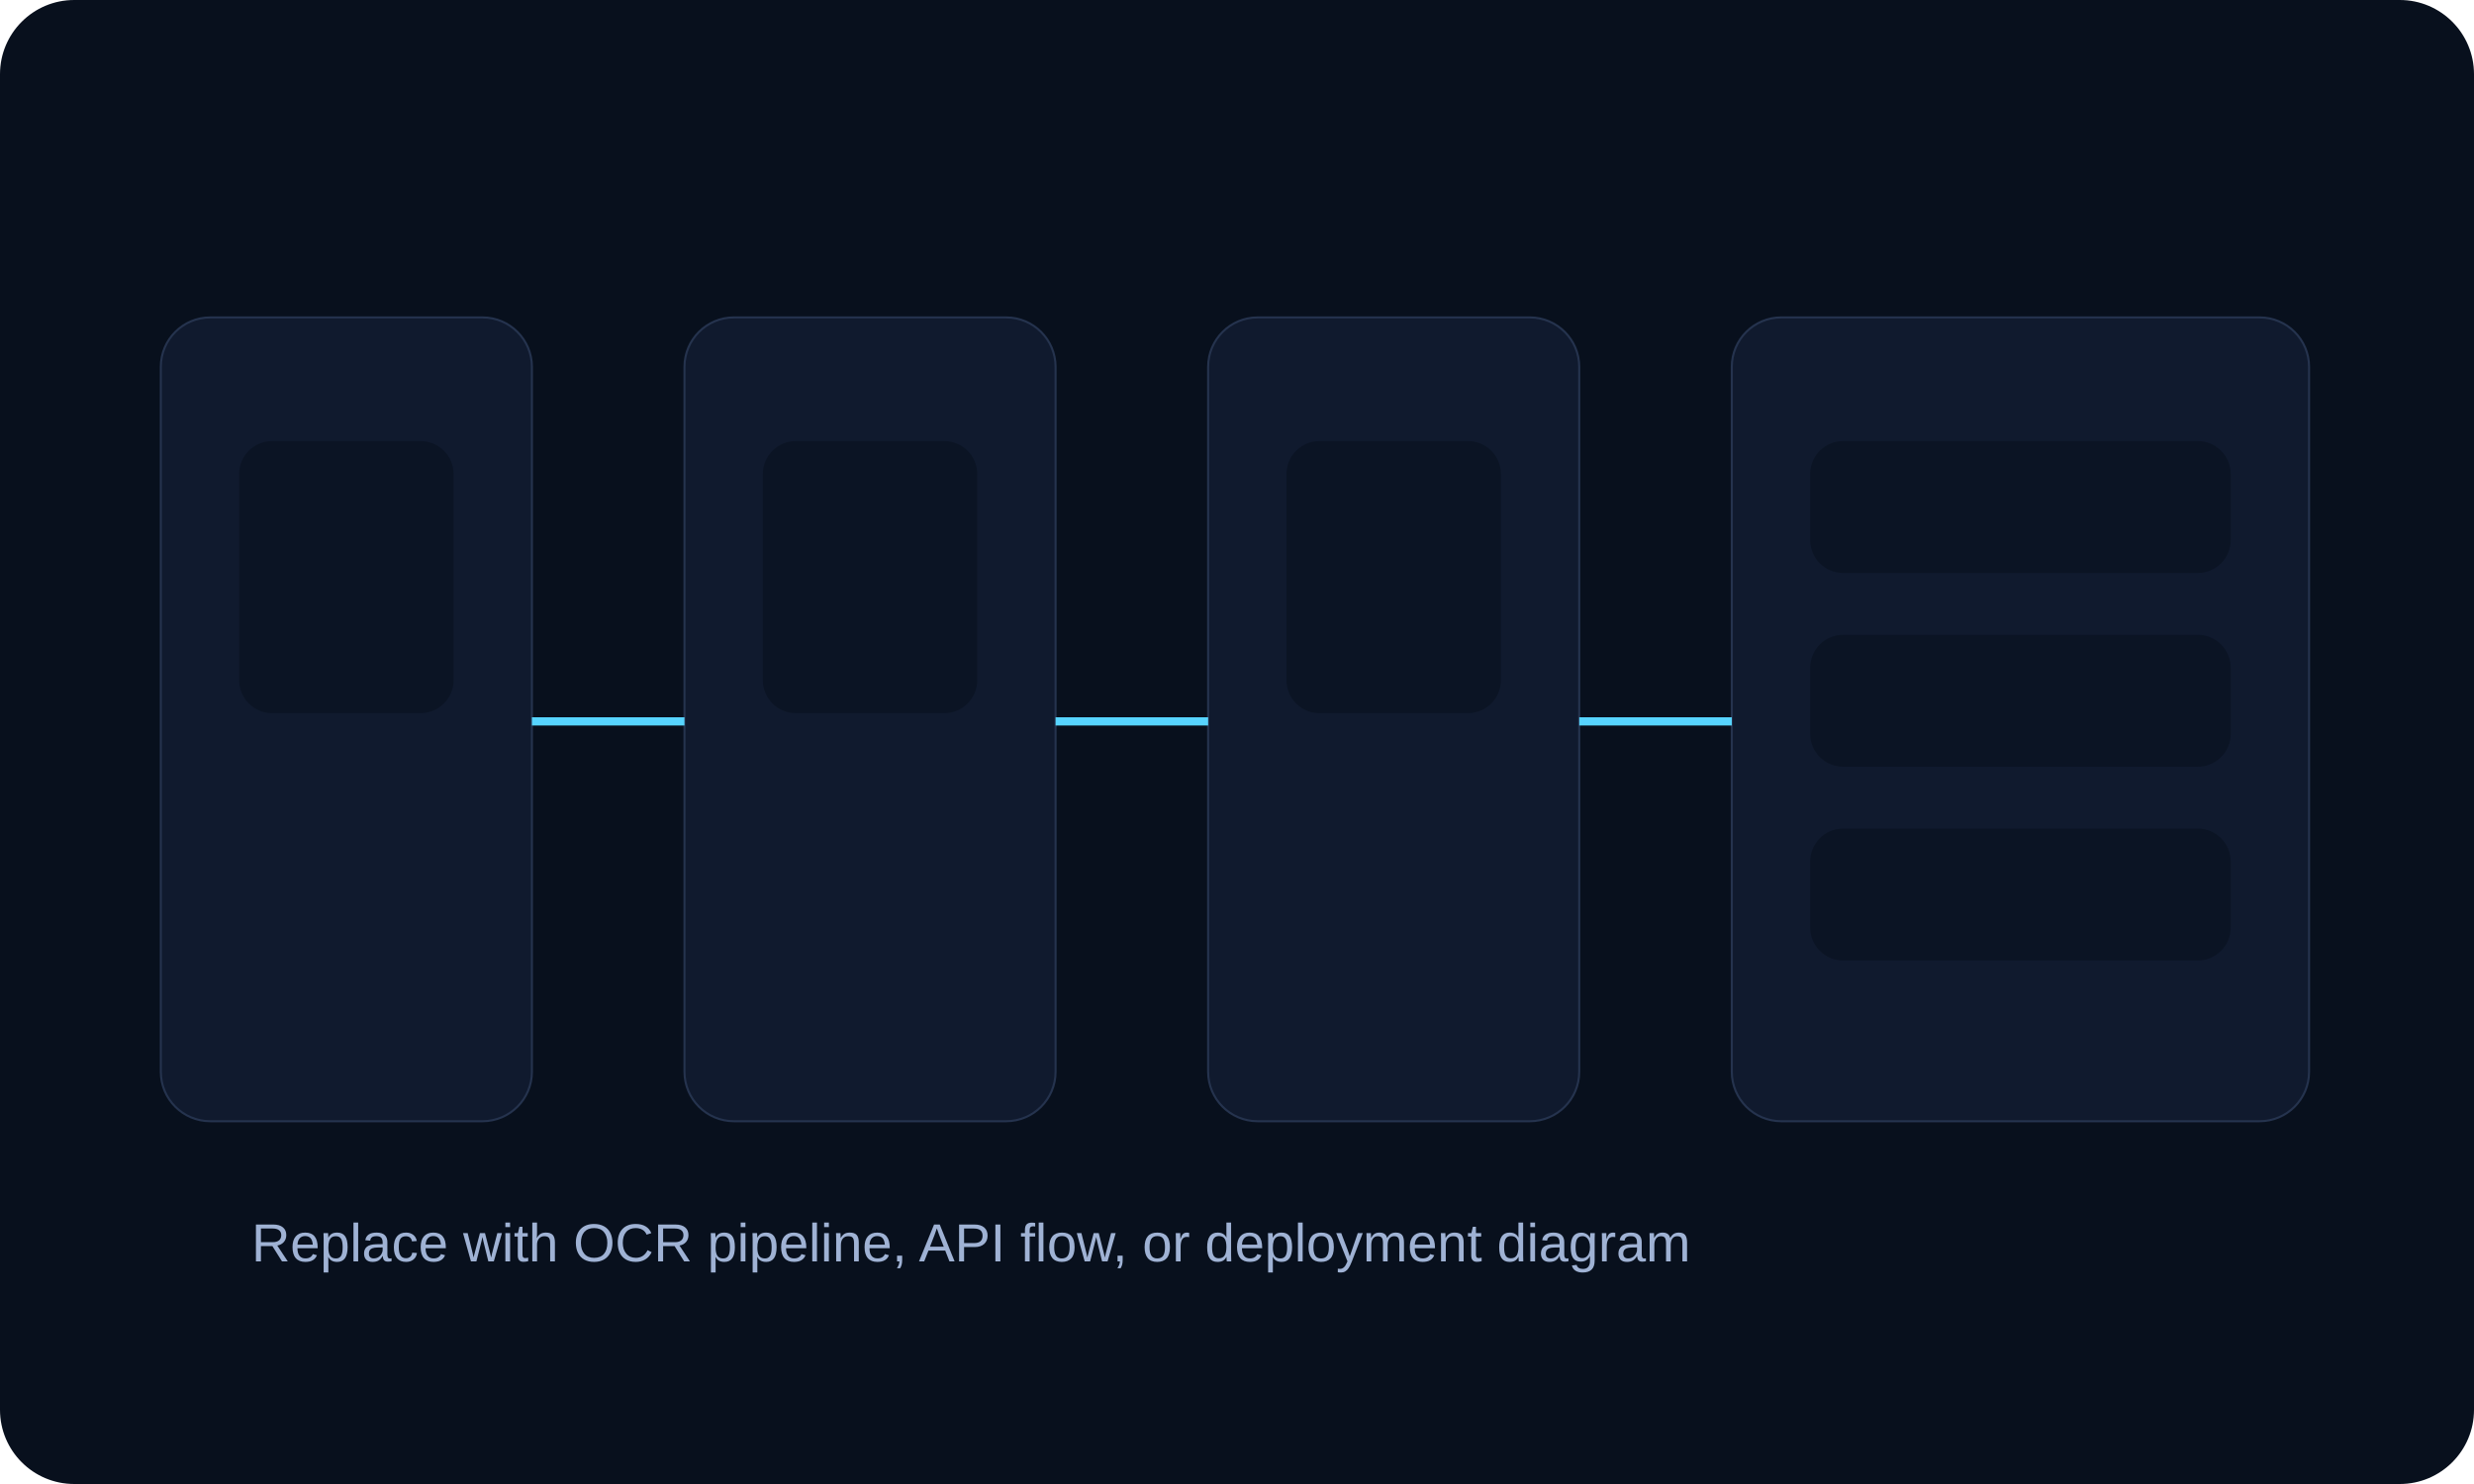
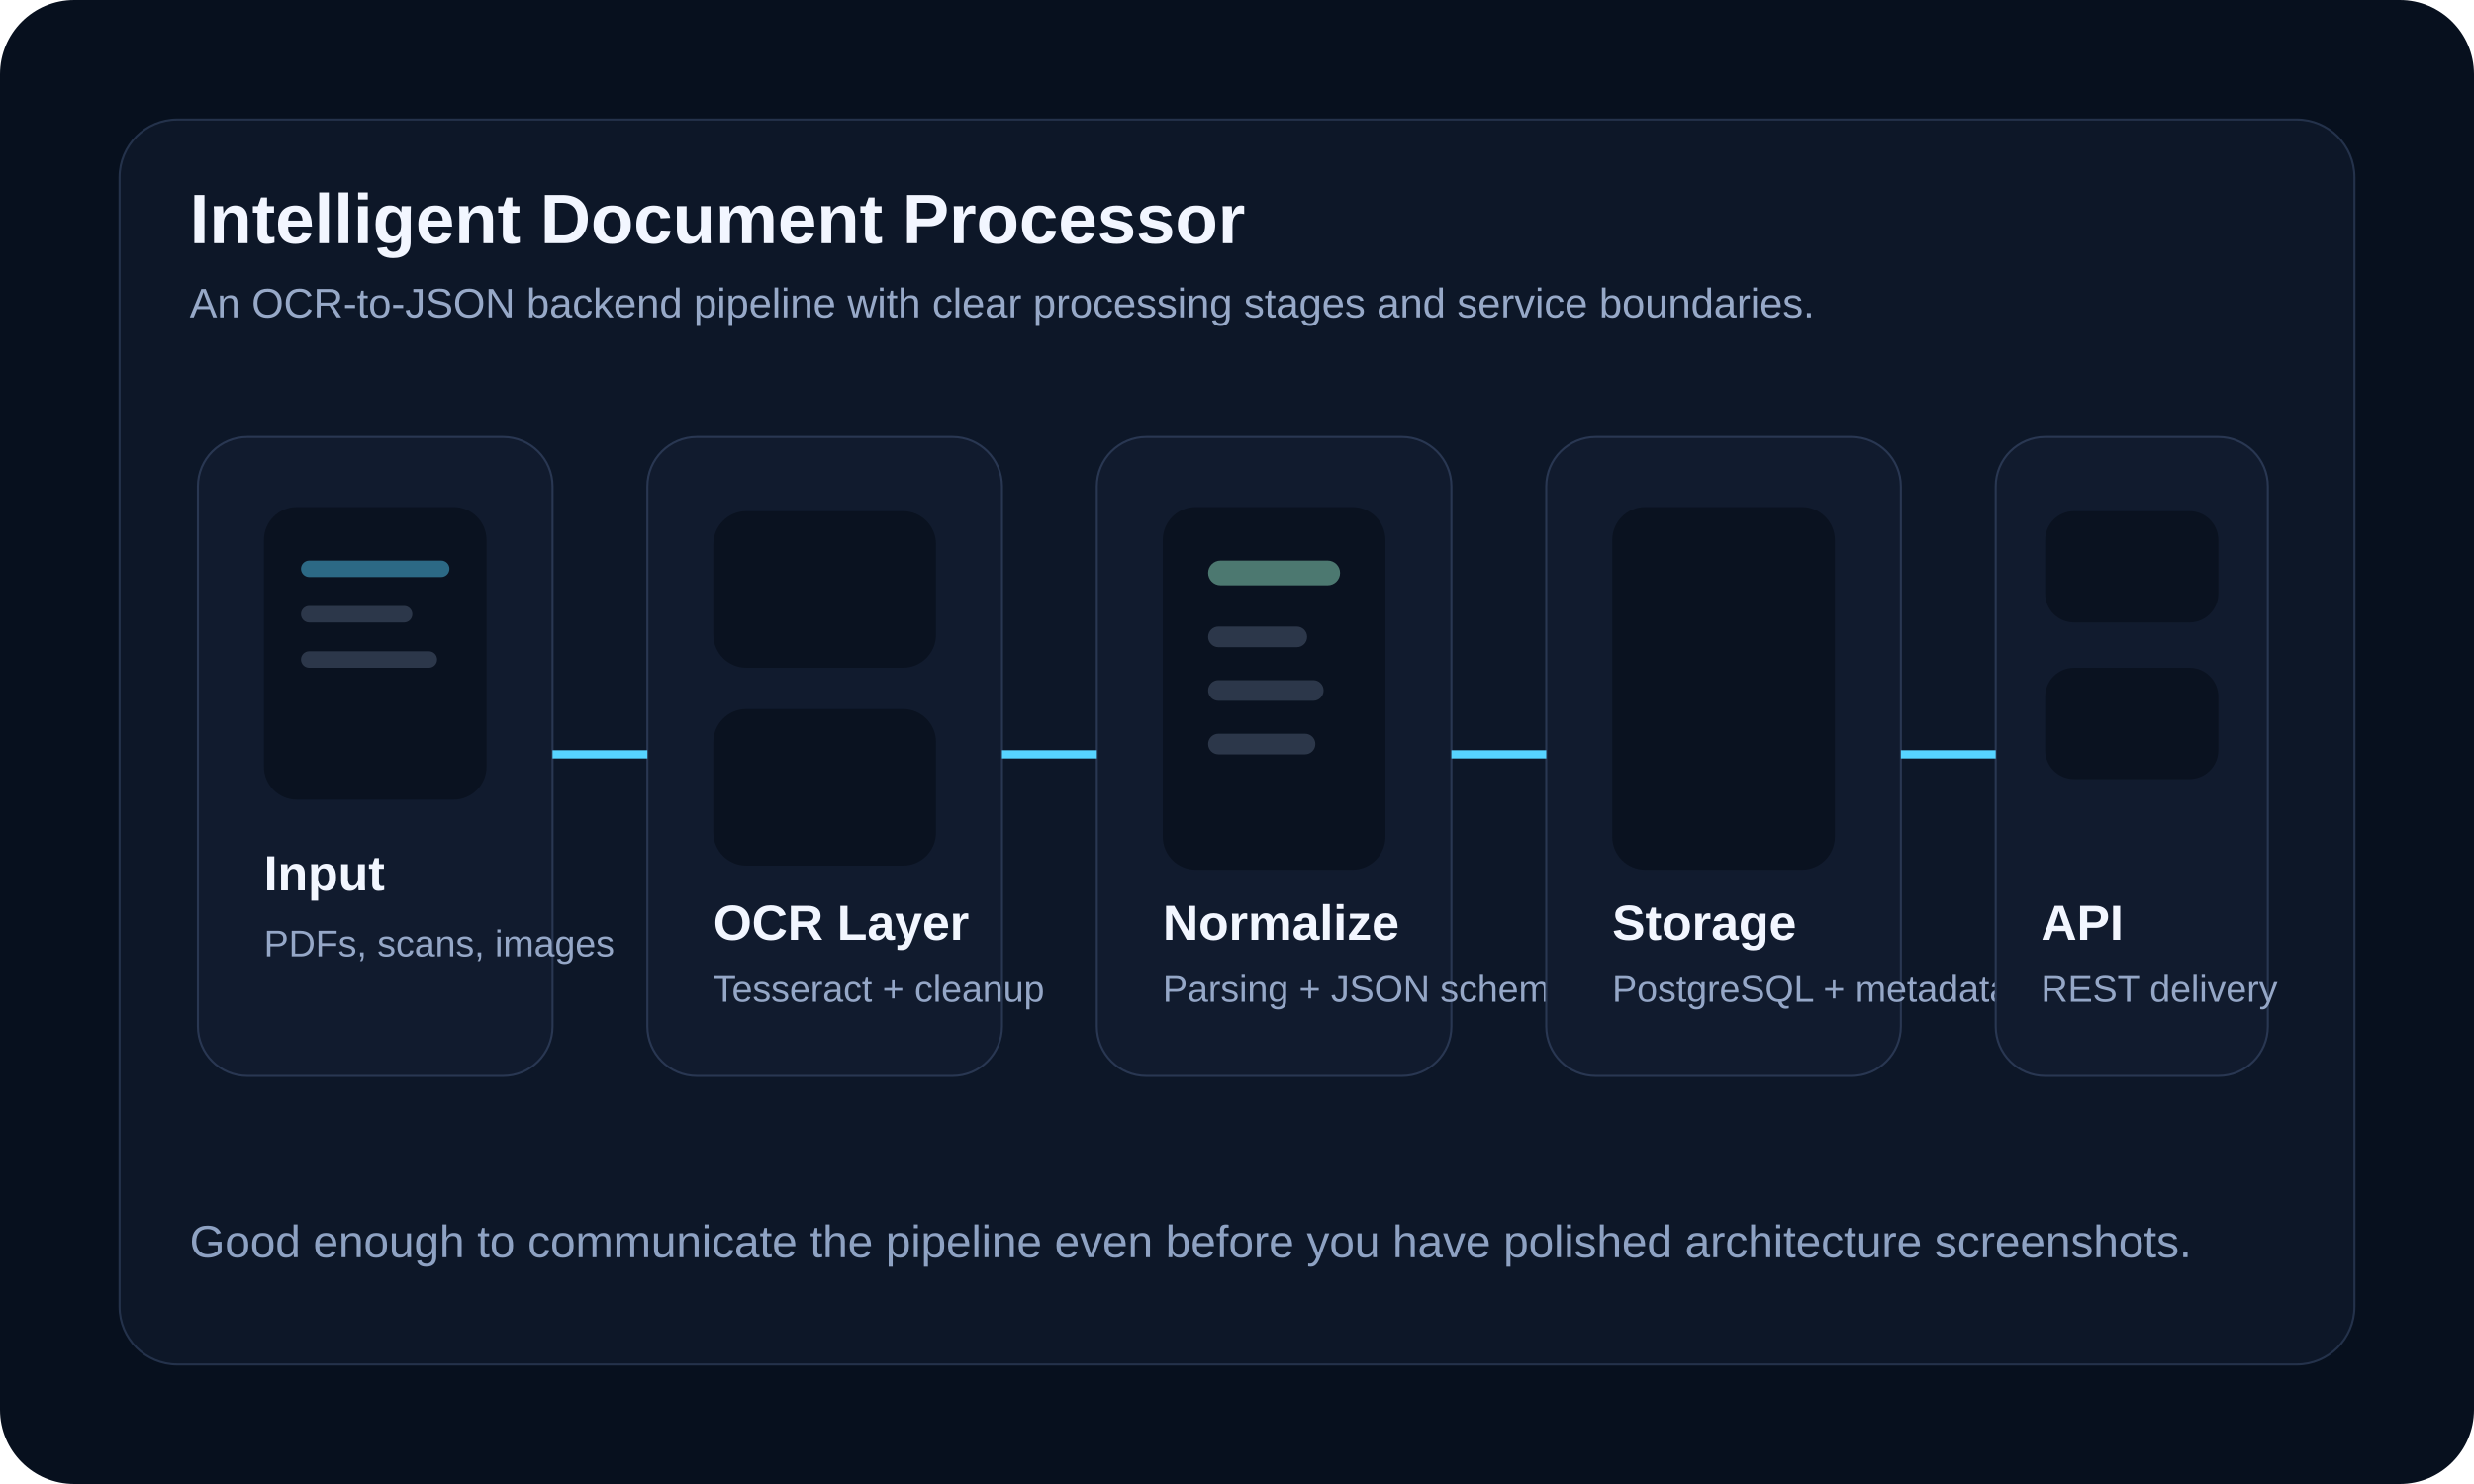
<svg xmlns="http://www.w3.org/2000/svg" width="1200" height="720" viewBox="0 0 1200 720" fill="none">
-   <rect width="1200" height="720" rx="36" fill="#08101D" />
-   <rect x="78" y="154" width="180" height="390" rx="24" fill="#101A2E" stroke="#25334E" />
-   <rect x="332" y="154" width="180" height="390" rx="24" fill="#101A2E" stroke="#25334E" />
-   <rect x="586" y="154" width="180" height="390" rx="24" fill="#101A2E" stroke="#25334E" />
-   <rect x="840" y="154" width="280" height="390" rx="24" fill="#101A2E" stroke="#25334E" />
-   <path d="M258 350H332" stroke="#57D4FF" stroke-width="4" />
-   <path d="M512 350H586" stroke="#57D4FF" stroke-width="4" />
-   <path d="M766 350H840" stroke="#57D4FF" stroke-width="4" />
-   <rect x="116" y="214" width="104" height="132" rx="16" fill="#0B1424" />
-   <rect x="370" y="214" width="104" height="132" rx="16" fill="#0B1424" />
-   <rect x="624" y="214" width="104" height="132" rx="16" fill="#0B1424" />
-   <rect x="878" y="214" width="204" height="64" rx="16" fill="#0B1424" />
-   <rect x="878" y="308" width="204" height="64" rx="16" fill="#0B1424" />
-   <rect x="878" y="402" width="204" height="64" rx="16" fill="#0B1424" />
-   <text x="122" y="612" fill="#9FB2D4" font-family="Arial, sans-serif" font-size="26">Replace with OCR pipeline, API flow, or deployment diagram</text>
+   <rect width="1200" height="720" rx="36" fill="#07101E" />
+   <rect x="58" y="58" width="1084" height="604" rx="28" fill="#0D1728" stroke="#24324B" />
+   <text x="92" y="118" fill="#F2F6FF" font-family="Arial, sans-serif" font-size="34" font-weight="700">Intelligent Document Processor</text>
+   <text x="92" y="154" fill="#97A9C8" font-family="Arial, sans-serif" font-size="20">An OCR-to-JSON backend pipeline with clear processing stages and service boundaries.</text>
+   <rect x="96" y="212" width="172" height="310" rx="24" fill="#111B2E" stroke="#293752" />
+   <rect x="128" y="246" width="108" height="142" rx="16" fill="#0A1220" />
+   <rect x="146" y="272" width="72" height="8" rx="4" fill="#57D4FF" fill-opacity="0.45" />
+   <rect x="146" y="294" width="54" height="8" rx="4" fill="#96A8C8" fill-opacity="0.25" />
+   <rect x="146" y="316" width="66" height="8" rx="4" fill="#96A8C8" fill-opacity="0.25" />
+   <text x="128" y="432" fill="#F2F6FF" font-family="Arial, sans-serif" font-size="24" font-weight="700">Input</text>
+   <text x="128" y="464" fill="#95A7C7" font-family="Arial, sans-serif" font-size="18">PDFs, scans, images</text>
+   <rect x="314" y="212" width="172" height="310" rx="24" fill="#111B2E" stroke="#293752" />
+   <rect x="346" y="248" width="108" height="76" rx="16" fill="#0A1220" />
+   <rect x="346" y="344" width="108" height="76" rx="16" fill="#0A1220" />
+   <text x="346" y="456" fill="#F2F6FF" font-family="Arial, sans-serif" font-size="24" font-weight="700">OCR Layer</text>
+   <text x="346" y="486" fill="#95A7C7" font-family="Arial, sans-serif" font-size="18">Tesseract + cleanup</text>
+   <rect x="532" y="212" width="172" height="310" rx="24" fill="#111B2E" stroke="#293752" />
+   <rect x="564" y="246" width="108" height="176" rx="16" fill="#0A1220" />
+   <rect x="586" y="272" width="64" height="12" rx="6" fill="#9EF5D1" fill-opacity="0.45" />
+   <rect x="586" y="304" width="48" height="10" rx="5" fill="#96A8C8" fill-opacity="0.25" />
+   <rect x="586" y="330" width="56" height="10" rx="5" fill="#96A8C8" fill-opacity="0.25" />
+   <rect x="586" y="356" width="52" height="10" rx="5" fill="#96A8C8" fill-opacity="0.25" />
+   <text x="564" y="456" fill="#F2F6FF" font-family="Arial, sans-serif" font-size="24" font-weight="700">Normalize</text>
+   <text x="564" y="486" fill="#95A7C7" font-family="Arial, sans-serif" font-size="18">Parsing + JSON schema</text>
+   <rect x="750" y="212" width="172" height="310" rx="24" fill="#111B2E" stroke="#293752" />
+   <rect x="782" y="246" width="108" height="176" rx="16" fill="#0A1220" />
+   <text x="782" y="456" fill="#F2F6FF" font-family="Arial, sans-serif" font-size="24" font-weight="700">Storage</text>
+   <text x="782" y="486" fill="#95A7C7" font-family="Arial, sans-serif" font-size="18">PostgreSQL + metadata</text>
+   <rect x="968" y="212" width="132" height="310" rx="24" fill="#111B2E" stroke="#293752" />
+   <rect x="992" y="248" width="84" height="54" rx="14" fill="#0A1220" />
+   <rect x="992" y="324" width="84" height="54" rx="14" fill="#0A1220" />
+   <text x="990" y="456" fill="#F2F6FF" font-family="Arial, sans-serif" font-size="24" font-weight="700">API</text>
+   <text x="990" y="486" fill="#95A7C7" font-family="Arial, sans-serif" font-size="18">REST delivery</text>
+   <path d="M268 366H314" stroke="#57D4FF" stroke-width="4" />
+   <path d="M486 366H532" stroke="#57D4FF" stroke-width="4" />
+   <path d="M704 366H750" stroke="#57D4FF" stroke-width="4" />
+   <path d="M922 366H968" stroke="#57D4FF" stroke-width="4" />
+   <text x="92" y="610" fill="#8EA2C3" font-family="Arial, sans-serif" font-size="22">Good enough to communicate the pipeline even before you have polished architecture screenshots.</text>
</svg>
